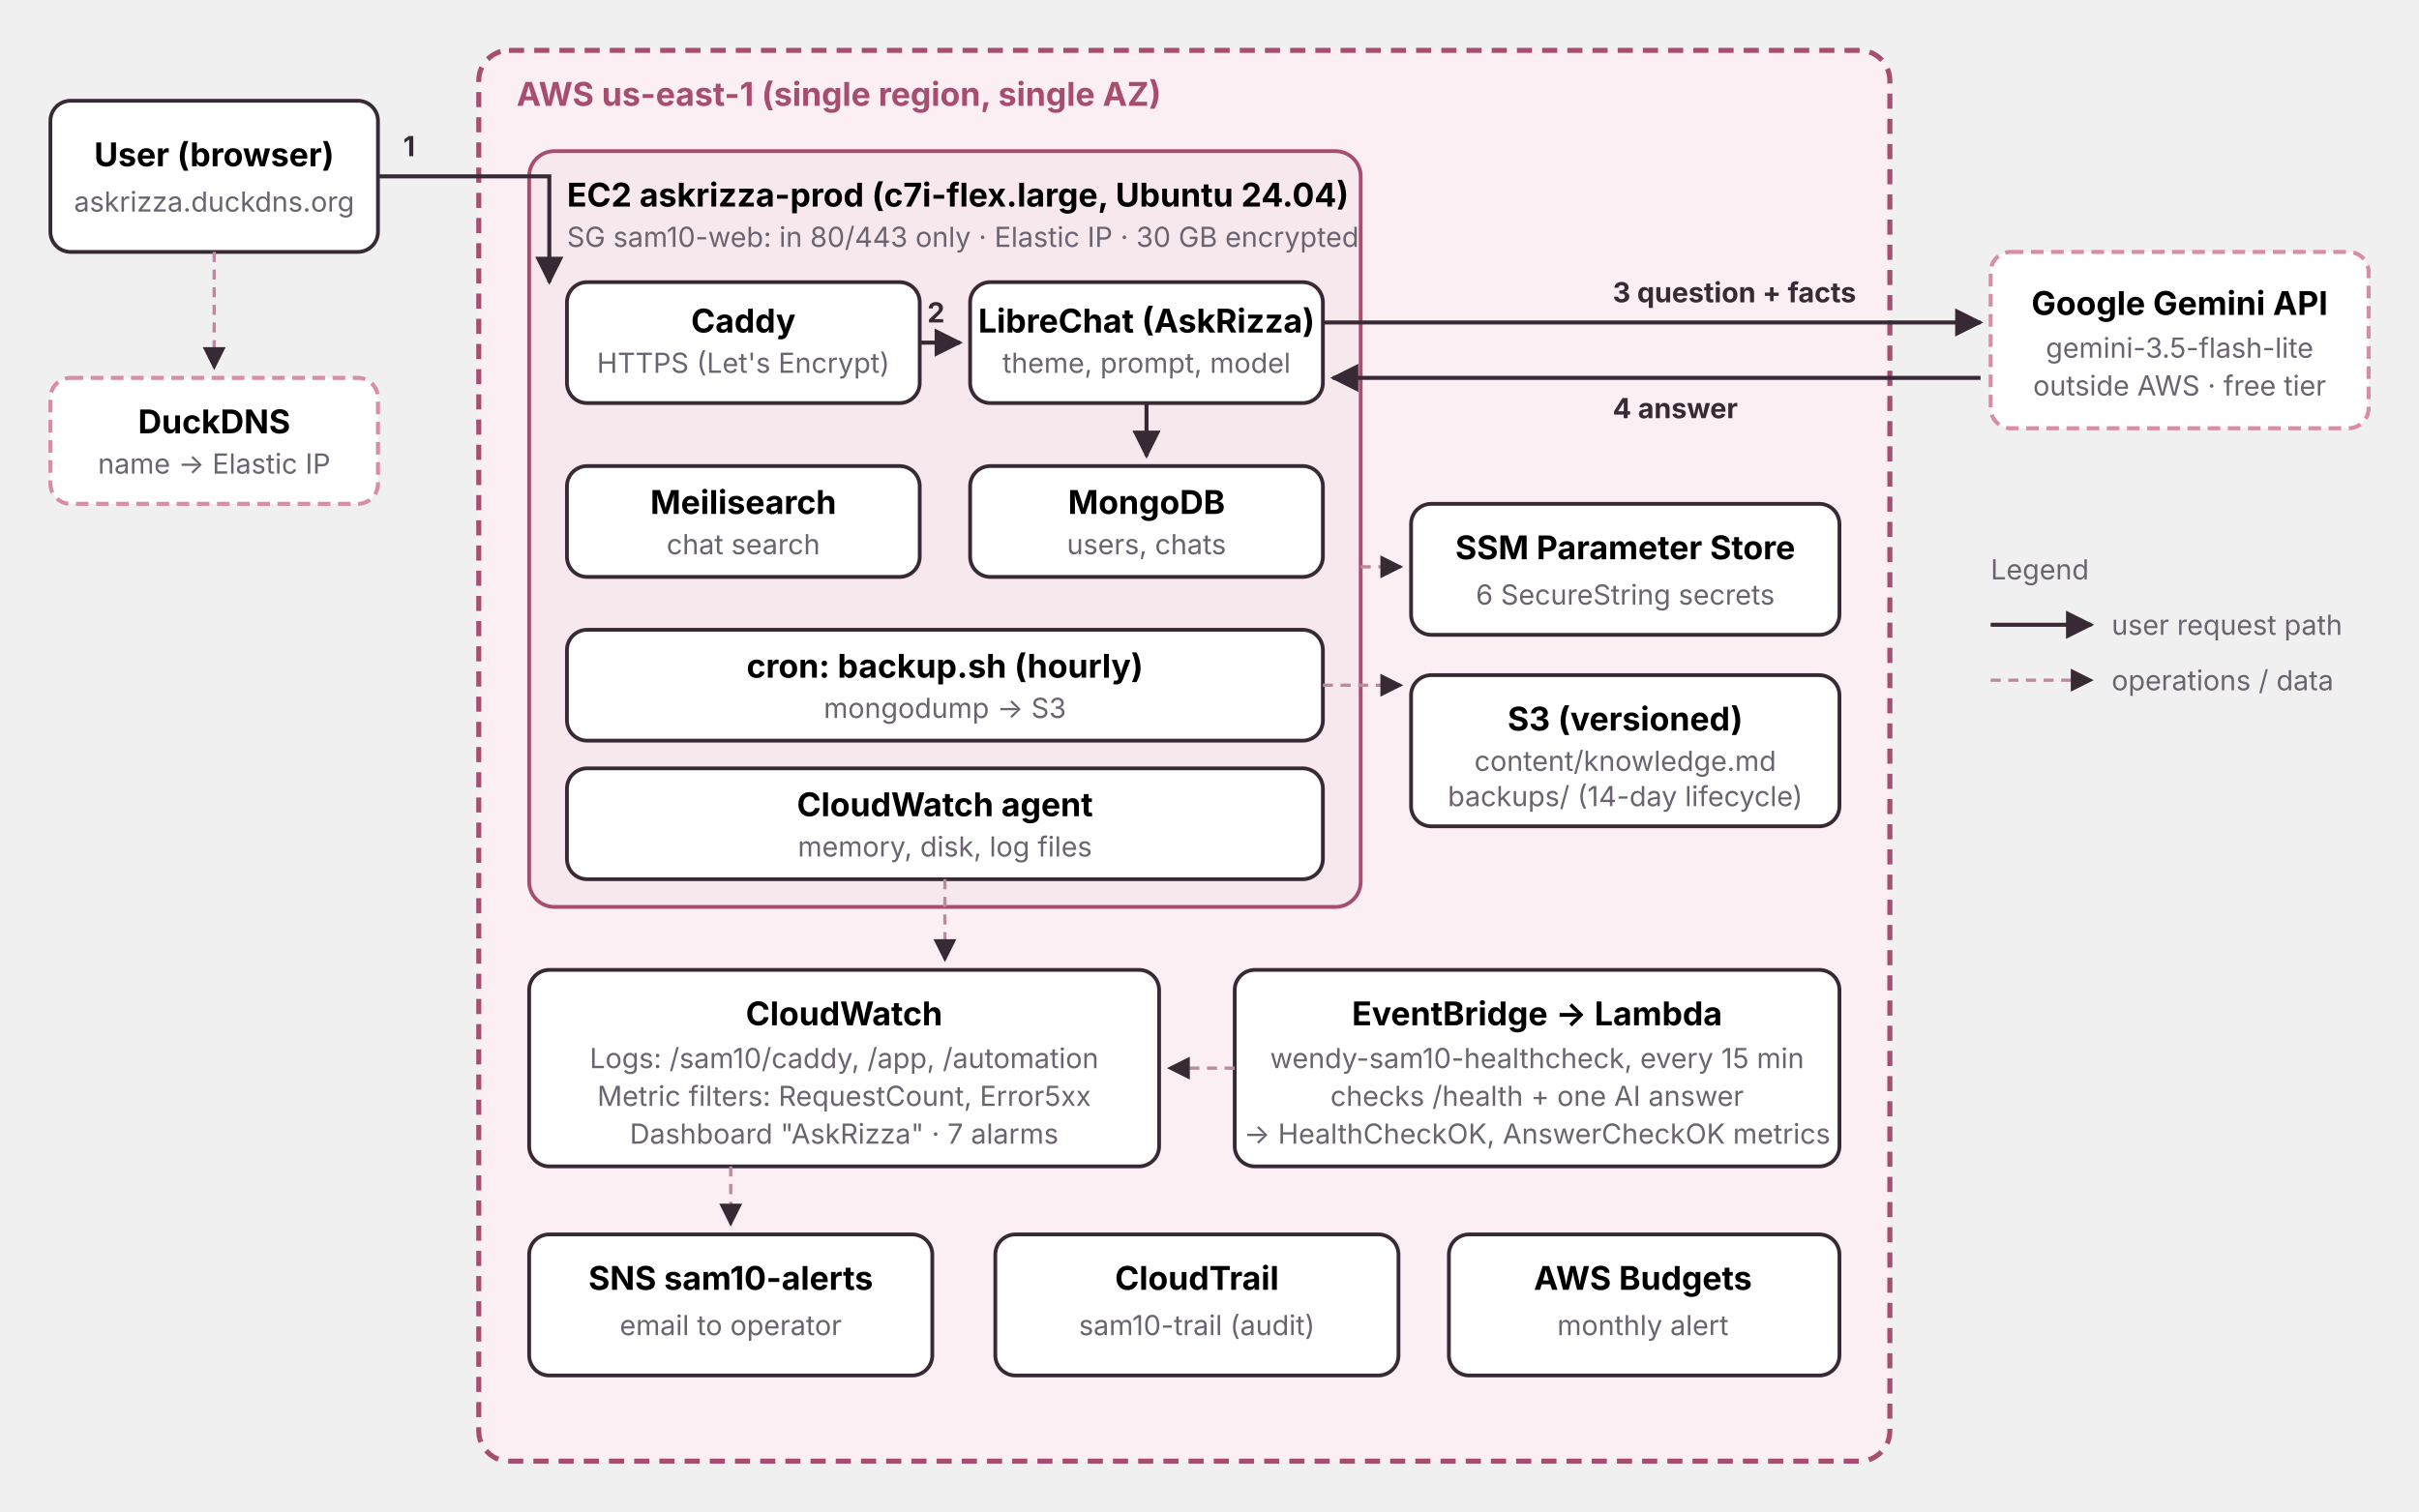
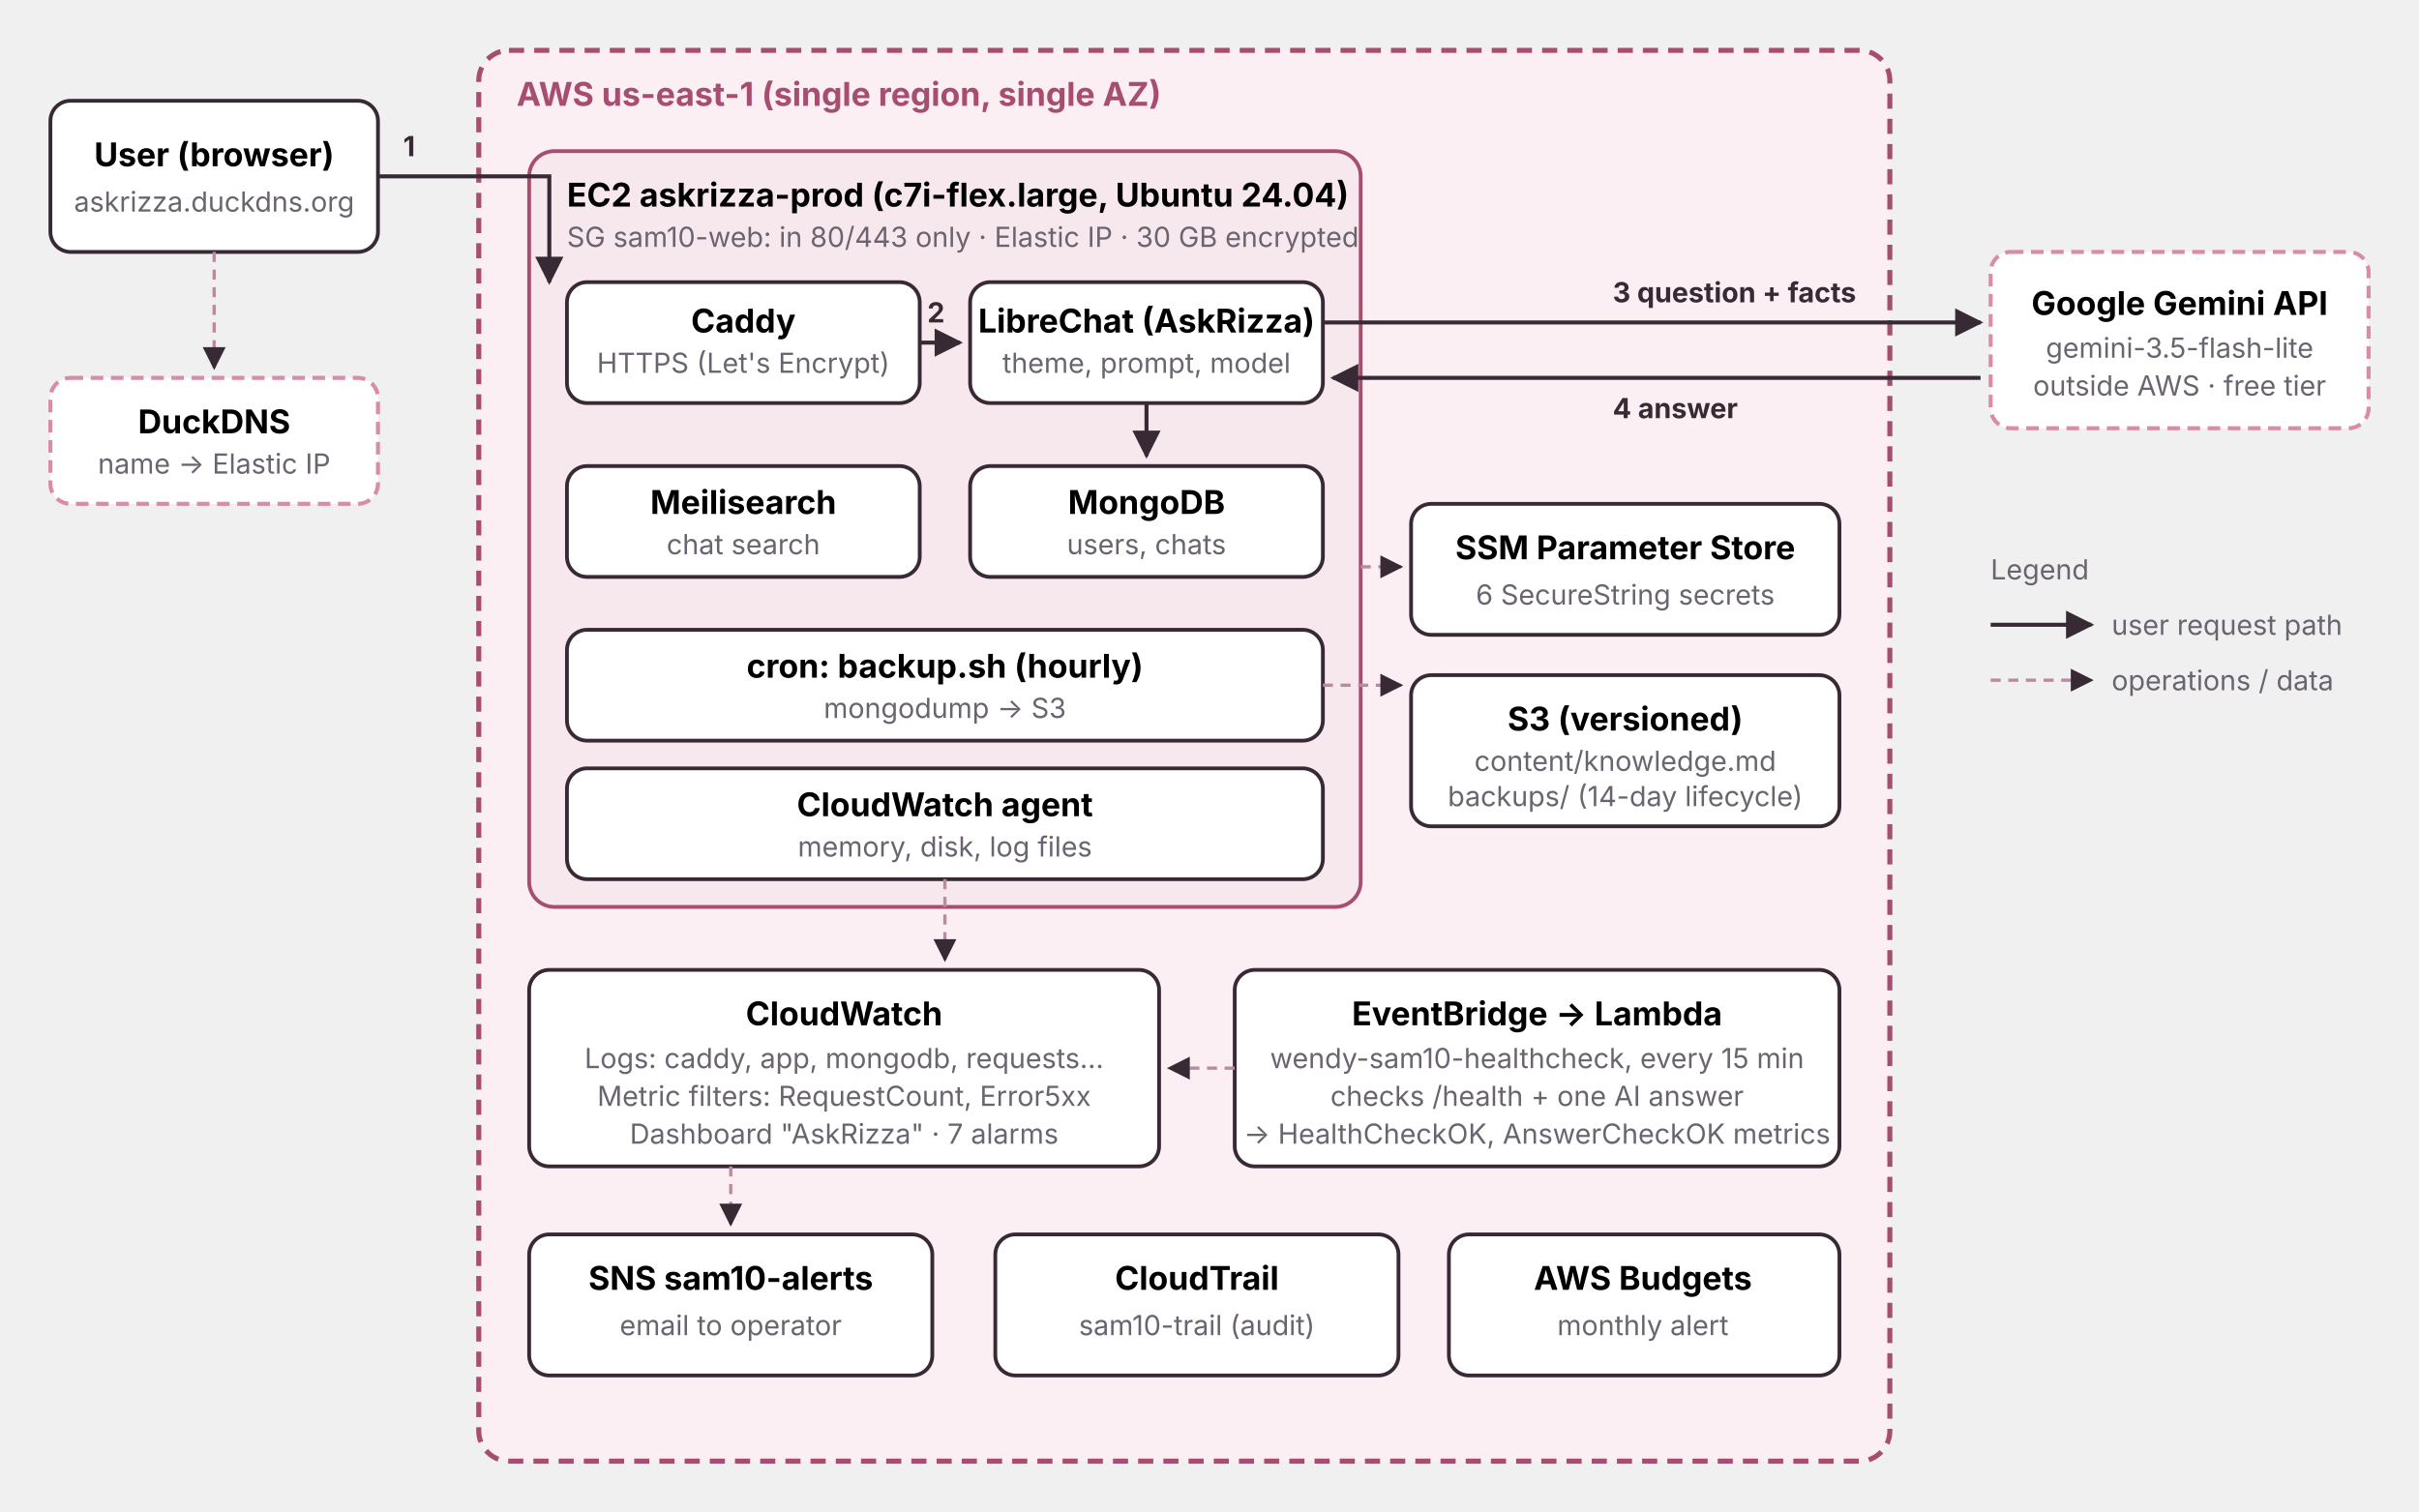
<svg xmlns="http://www.w3.org/2000/svg" viewBox="0 0 960 600" font-family="Inter, Helvetica, Arial, sans-serif" font-size="13">
  <defs>
    <marker id="a" viewBox="0 0 10 10" refX="9" refY="5" markerWidth="7" markerHeight="7" orient="auto-start-reverse">
      <path d="M0 0L10 5L0 10z" fill="#382A34" />
    </marker>
    <style>
      .box{fill:#fff;stroke:#382A34;stroke-width:1.5;rx:8}
      .aws{fill:#FCEFF3;stroke:#A64D70;stroke-width:2;stroke-dasharray:6 4}
      .ec2{fill:#F7E8EE;stroke:#A64D70;stroke-width:1.5}
      .ext{fill:#FFFFFF;stroke:#D98CA8;stroke-width:1.6;stroke-dasharray:5 3}
      .t{font-weight:bold}
      .s{font-size:11px;fill:#6B6470}
      .l{stroke:#382A34;stroke-width:1.6;fill:none;marker-end:url(#a)}
      .d{stroke:#B98AA0;stroke-width:1.3;fill:none;stroke-dasharray:4 3;marker-end:url(#a)}
      .n{font-size:11px;fill:#382A34;font-weight:bold}
    </style>
  </defs>
  <rect class="box" x="20" y="40" width="130" height="60" rx="8" />
  <text class="t" x="85" y="66" text-anchor="middle">User (browser)</text>
  <text class="s" x="85" y="84" text-anchor="middle">askrizza.duckdns.org</text>
  <rect class="ext" x="20" y="150" width="130" height="50" rx="8" />
  <text class="t" x="85" y="172" text-anchor="middle">DuckDNS</text>
  <text class="s" x="85" y="188" text-anchor="middle">name → Elastic IP</text>
  <path class="d" d="M85 100V146" />
  <rect class="aws" x="190" y="20" width="560" height="560" rx="12" />
  <text class="t" x="205" y="42" fill="#A64D70">AWS us-east-1 (single region, single AZ)</text>
  <rect class="ec2" x="210" y="60" width="330" height="300" rx="10" />
  <text class="t" x="225" y="82">EC2 askrizza-prod (c7i-flex.large, Ubuntu 24.04)</text>
  <text class="s" x="225" y="98">SG sam10-web: in 80/443 only · Elastic IP · 30 GB encrypted</text>
  <rect class="box" x="225" y="112" width="140" height="48" rx="6" />
  <text class="t" x="295" y="132" text-anchor="middle">Caddy</text>
  <text class="s" x="295" y="148" text-anchor="middle">HTTPS (Let's Encrypt)</text>
  <rect class="box" x="385" y="112" width="140" height="48" rx="6" />
  <text class="t" x="455" y="132" text-anchor="middle">LibreChat (AskRizza)</text>
  <text class="s" x="455" y="148" text-anchor="middle">theme, prompt, model</text>
  <rect class="box" x="385" y="185" width="140" height="44" rx="6" />
  <text class="t" x="455" y="204" text-anchor="middle">MongoDB</text>
  <text class="s" x="455" y="220" text-anchor="middle">users, chats</text>
  <rect class="box" x="225" y="185" width="140" height="44" rx="6" />
  <text class="t" x="295" y="204" text-anchor="middle">Meilisearch</text>
  <text class="s" x="295" y="220" text-anchor="middle">chat search</text>
  <rect class="box" x="225" y="250" width="300" height="44" rx="6" />
  <text class="t" x="375" y="269" text-anchor="middle">cron: backup.sh (hourly)</text>
  <text class="s" x="375" y="285" text-anchor="middle">mongodump → S3</text>
  <rect class="box" x="225" y="305" width="300" height="44" rx="6" />
  <text class="t" x="375" y="324" text-anchor="middle">CloudWatch agent</text>
  <text class="s" x="375" y="340" text-anchor="middle">memory, disk, log files</text>
  <path class="l" d="M150 70H218V112" />
  <text class="n" x="160" y="62">1</text>
  <path class="l" d="M365 136H381" />
  <text class="n" x="368" y="128">2</text>
  <path class="l" d="M455 160V181" />
  <rect class="ext" x="790" y="100" width="150" height="70" rx="8" />
  <text class="t" x="865" y="125" text-anchor="middle">Google Gemini API</text>
  <text class="s" x="865" y="142" text-anchor="middle">gemini-3.5-flash-lite</text>
  <text class="s" x="865" y="157" text-anchor="middle">outside AWS · free tier</text>
  <path class="l" d="M525 128H786" />
  <text class="n" x="640" y="120">3 question + facts</text>
  <path class="l" d="M786 150H529" />
  <text class="n" x="640" y="166">4 answer</text>
  <rect class="box" x="560" y="200" width="170" height="52" rx="8" />
  <text class="t" x="645" y="222" text-anchor="middle">SSM Parameter Store</text>
  <text class="s" x="645" y="240" text-anchor="middle">6 SecureString secrets</text>
  <rect class="box" x="560" y="268" width="170" height="60" rx="8" />
  <text class="t" x="645" y="290" text-anchor="middle">S3 (versioned)</text>
  <text class="s" x="645" y="306" text-anchor="middle">content/knowledge.md</text>
  <text class="s" x="645" y="320" text-anchor="middle">backups/ (14-day lifecycle)</text>
  <path class="d" d="M540 225H556" />
  <path class="d" d="M525 272H556" />
  <rect class="box" x="210" y="385" width="250" height="78" rx="8" />
  <text class="t" x="335" y="407" text-anchor="middle">CloudWatch</text>
-   <text class="s" x="335" y="424" text-anchor="middle">Logs: /sam10/caddy, /app, /automation</text>
+   <text class="s" x="335" y="424" text-anchor="middle">Logs: caddy, app, mongodb, requests…</text>
  <text class="s" x="335" y="439" text-anchor="middle">Metric filters: RequestCount, Error5xx</text>
  <text class="s" x="335" y="454" text-anchor="middle">Dashboard "AskRizza" · 7 alarms</text>
  <path class="d" d="M375 349V381" />
  <rect class="box" x="490" y="385" width="240" height="78" rx="8" />
  <text class="t" x="610" y="407" text-anchor="middle">EventBridge → Lambda</text>
  <text class="s" x="610" y="424" text-anchor="middle">wendy-sam10-healthcheck, every 15 min</text>
  <text class="s" x="610" y="439" text-anchor="middle">checks /health + one AI answer</text>
  <text class="s" x="610" y="454" text-anchor="middle">→ HealthCheckOK, AnswerCheckOK metrics</text>
  <path class="d" d="M490 424H464" />
  <rect class="box" x="210" y="490" width="160" height="56" rx="8" />
  <text class="t" x="290" y="512" text-anchor="middle">SNS sam10-alerts</text>
  <text class="s" x="290" y="530" text-anchor="middle">email to operator</text>
  <path class="d" d="M290 463V486" />
  <rect class="box" x="395" y="490" width="160" height="56" rx="8" />
  <text class="t" x="475" y="512" text-anchor="middle">CloudTrail</text>
  <text class="s" x="475" y="530" text-anchor="middle">sam10-trail (audit)</text>
  <rect class="box" x="575" y="490" width="155" height="56" rx="8" />
  <text class="t" x="652" y="512" text-anchor="middle">AWS Budgets</text>
  <text class="s" x="652" y="530" text-anchor="middle">monthly alert</text>
  <text class="s" x="790" y="230">Legend</text>
  <line x1="790" y1="248" x2="830" y2="248" class="l" />
  <text class="s" x="838" y="252">user request path</text>
  <line x1="790" y1="270" x2="830" y2="270" class="d" />
  <text class="s" x="838" y="274">operations / data</text>
</svg>
